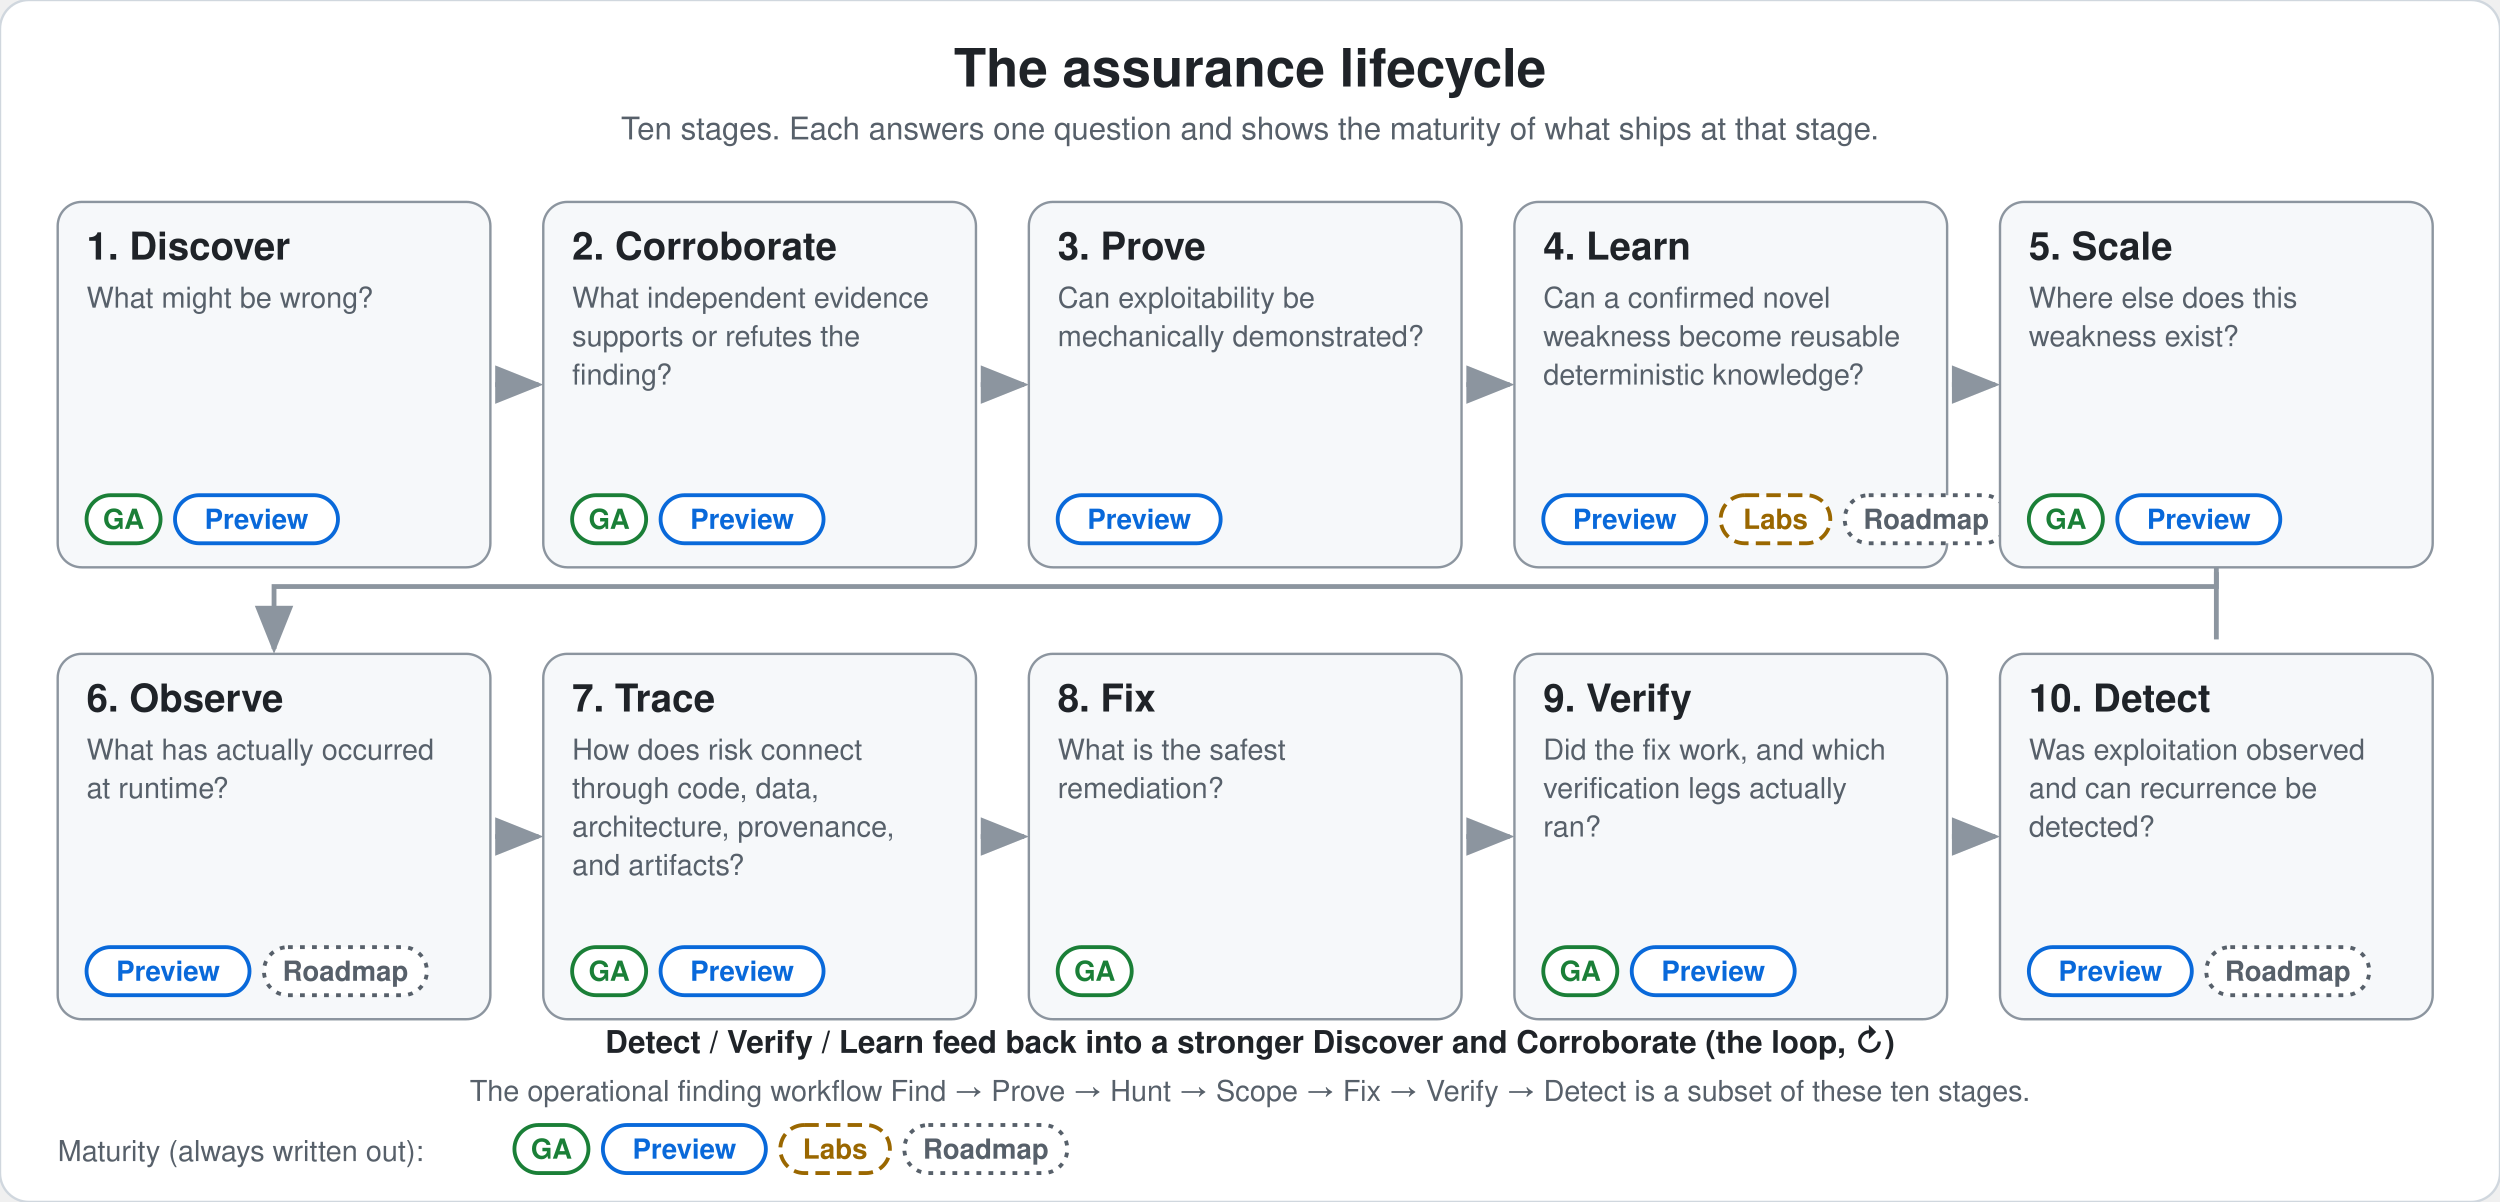
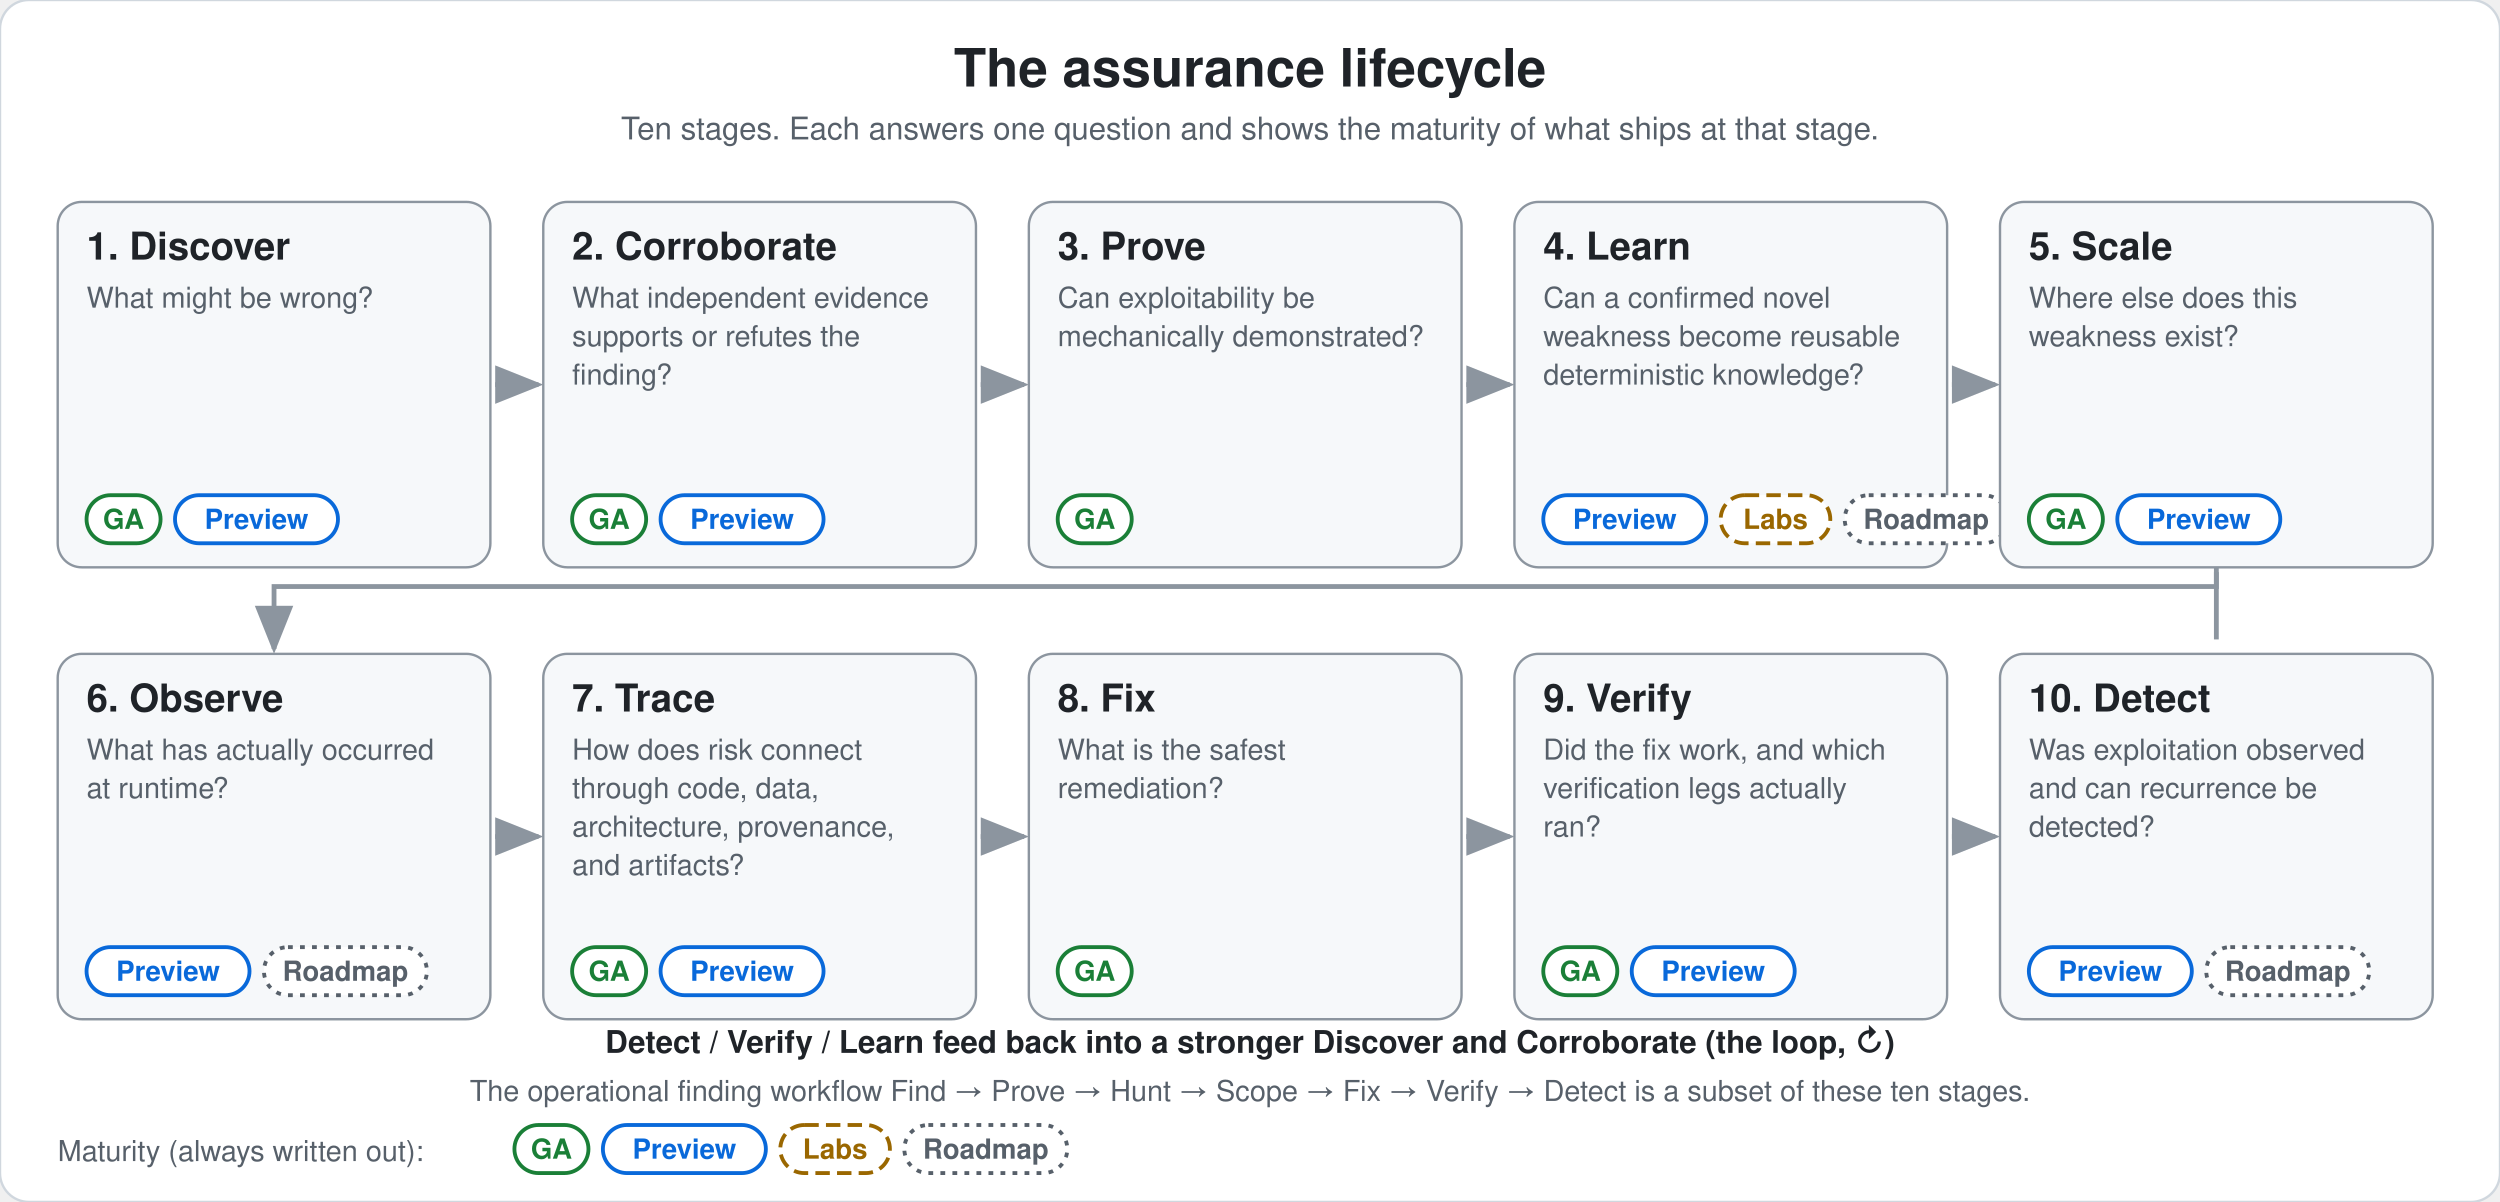
<svg xmlns="http://www.w3.org/2000/svg" viewBox="0 0 1040 500" width="1040" height="500" role="img" aria-labelledby="t d">
  <rect width="1040" height="500" rx="12" fill="#ffffff" stroke="#d0d7de" />
  <defs>
    <marker id="a" markerWidth="10" markerHeight="8" refX="9" refY="4" orient="auto">
      <path d="M0,0 L10,4 L0,8 z" fill="#8c959f" />
    </marker>
  </defs>
  <text x="520" y="36" font-family="-apple-system, BlinkMacSystemFont, 'Segoe UI', Helvetica, Arial, sans-serif" font-size="22" font-weight="700" fill="#1f2328" text-anchor="middle">The assurance lifecycle</text>
  <text x="520" y="58" font-family="-apple-system, BlinkMacSystemFont, 'Segoe UI', Helvetica, Arial, sans-serif" font-size="13" font-weight="400" fill="#57606a" text-anchor="middle">Ten stages. Each answers one question and shows the maturity of what ships at that stage.</text>
  <rect x="24" y="84" width="180" height="152" rx="10" fill="#f6f8fa" stroke="#8c959f" />
  <text x="36" y="108" font-family="-apple-system, BlinkMacSystemFont, 'Segoe UI', Helvetica, Arial, sans-serif" font-size="16" font-weight="700" fill="#1f2328" text-anchor="start">1. Discover</text>
  <text x="36" y="128" font-family="-apple-system, BlinkMacSystemFont, 'Segoe UI', Helvetica, Arial, sans-serif" font-size="12" font-weight="400" fill="#57606a" text-anchor="start">What might be wrong?</text>
  <rect x="36" y="206" width="30.8" height="20" rx="10" fill="#ffffff" stroke="#1a7f37" stroke-width="1.6" />
  <text x="51.4" y="220" font-family="-apple-system, BlinkMacSystemFont, 'Segoe UI', Helvetica, Arial, sans-serif" font-size="11.5" font-weight="700" fill="#1a7f37" text-anchor="middle">GA</text>
  <rect x="72.8" y="206" width="67.8" height="20" rx="10" fill="#ffffff" stroke="#0969da" stroke-width="1.6" />
  <text x="106.7" y="220" font-family="-apple-system, BlinkMacSystemFont, 'Segoe UI', Helvetica, Arial, sans-serif" font-size="11.5" font-weight="700" fill="#0969da" text-anchor="middle">Preview</text>
  <line x1="206" y1="160" x2="224" y2="160" stroke="#8c959f" stroke-width="2" marker-end="url(#a)" />
  <rect x="226" y="84" width="180" height="152" rx="10" fill="#f6f8fa" stroke="#8c959f" />
  <text x="238" y="108" font-family="-apple-system, BlinkMacSystemFont, 'Segoe UI', Helvetica, Arial, sans-serif" font-size="16" font-weight="700" fill="#1f2328" text-anchor="start">2. Corroborate</text>
  <text x="238" y="128" font-family="-apple-system, BlinkMacSystemFont, 'Segoe UI', Helvetica, Arial, sans-serif" font-size="12" font-weight="400" fill="#57606a" text-anchor="start">What independent evidence</text>
  <text x="238" y="144" font-family="-apple-system, BlinkMacSystemFont, 'Segoe UI', Helvetica, Arial, sans-serif" font-size="12" font-weight="400" fill="#57606a" text-anchor="start">supports or refutes the</text>
  <text x="238" y="160" font-family="-apple-system, BlinkMacSystemFont, 'Segoe UI', Helvetica, Arial, sans-serif" font-size="12" font-weight="400" fill="#57606a" text-anchor="start">finding?</text>
  <rect x="238" y="206" width="30.8" height="20" rx="10" fill="#ffffff" stroke="#1a7f37" stroke-width="1.6" />
  <text x="253.4" y="220" font-family="-apple-system, BlinkMacSystemFont, 'Segoe UI', Helvetica, Arial, sans-serif" font-size="11.5" font-weight="700" fill="#1a7f37" text-anchor="middle">GA</text>
  <rect x="274.8" y="206" width="67.8" height="20" rx="10" fill="#ffffff" stroke="#0969da" stroke-width="1.6" />
  <text x="308.7" y="220" font-family="-apple-system, BlinkMacSystemFont, 'Segoe UI', Helvetica, Arial, sans-serif" font-size="11.5" font-weight="700" fill="#0969da" text-anchor="middle">Preview</text>
  <line x1="408" y1="160" x2="426" y2="160" stroke="#8c959f" stroke-width="2" marker-end="url(#a)" />
  <rect x="428" y="84" width="180" height="152" rx="10" fill="#f6f8fa" stroke="#8c959f" />
  <text x="440" y="108" font-family="-apple-system, BlinkMacSystemFont, 'Segoe UI', Helvetica, Arial, sans-serif" font-size="16" font-weight="700" fill="#1f2328" text-anchor="start">3. Prove</text>
  <text x="440" y="128" font-family="-apple-system, BlinkMacSystemFont, 'Segoe UI', Helvetica, Arial, sans-serif" font-size="12" font-weight="400" fill="#57606a" text-anchor="start">Can exploitability be</text>
  <text x="440" y="144" font-family="-apple-system, BlinkMacSystemFont, 'Segoe UI', Helvetica, Arial, sans-serif" font-size="12" font-weight="400" fill="#57606a" text-anchor="start">mechanically demonstrated?</text>
-   <rect x="440" y="206" width="67.8" height="20" rx="10" fill="#ffffff" stroke="#0969da" stroke-width="1.6" />
-   <text x="473.9" y="220" font-family="-apple-system, BlinkMacSystemFont, 'Segoe UI', Helvetica, Arial, sans-serif" font-size="11.5" font-weight="700" fill="#0969da" text-anchor="middle">Preview</text>
+   <rect x="440.0" y="206" width="30.8" height="20" rx="10" fill="#ffffff" stroke="#1a7f37" stroke-width="1.6" />
+   <text x="455.4" y="220" font-family="-apple-system, BlinkMacSystemFont, 'Segoe UI', Helvetica, Arial, sans-serif" font-size="11.5" font-weight="700" fill="#1a7f37" text-anchor="middle">GA</text>
  <line x1="610" y1="160" x2="628" y2="160" stroke="#8c959f" stroke-width="2" marker-end="url(#a)" />
  <rect x="630" y="84" width="180" height="152" rx="10" fill="#f6f8fa" stroke="#8c959f" />
  <text x="642" y="108" font-family="-apple-system, BlinkMacSystemFont, 'Segoe UI', Helvetica, Arial, sans-serif" font-size="16" font-weight="700" fill="#1f2328" text-anchor="start">4. Learn</text>
  <text x="642" y="128" font-family="-apple-system, BlinkMacSystemFont, 'Segoe UI', Helvetica, Arial, sans-serif" font-size="12" font-weight="400" fill="#57606a" text-anchor="start">Can a confirmed novel</text>
  <text x="642" y="144" font-family="-apple-system, BlinkMacSystemFont, 'Segoe UI', Helvetica, Arial, sans-serif" font-size="12" font-weight="400" fill="#57606a" text-anchor="start">weakness become reusable</text>
  <text x="642" y="160" font-family="-apple-system, BlinkMacSystemFont, 'Segoe UI', Helvetica, Arial, sans-serif" font-size="12" font-weight="400" fill="#57606a" text-anchor="start">deterministic knowledge?</text>
  <rect x="642.0" y="206" width="67.8" height="20" rx="10" fill="#ffffff" stroke="#0969da" stroke-width="1.6" />
  <text x="675.9" y="220" font-family="-apple-system, BlinkMacSystemFont, 'Segoe UI', Helvetica, Arial, sans-serif" font-size="11.5" font-weight="700" fill="#0969da" text-anchor="middle">Preview</text>
  <rect x="715.8" y="206" width="45.6" height="20" rx="10" fill="#ffffff" stroke="#9a6700" stroke-width="1.6" stroke-dasharray="6 3" />
  <text x="738.6" y="220" font-family="-apple-system, BlinkMacSystemFont, 'Segoe UI', Helvetica, Arial, sans-serif" font-size="11.5" font-weight="700" fill="#9a6700" text-anchor="middle">Labs</text>
  <rect x="767.4" y="206" width="67.8" height="20" rx="10" fill="#ffffff" stroke="#57606a" stroke-width="1.6" stroke-dasharray="2 3" />
  <text x="801.3" y="220" font-family="-apple-system, BlinkMacSystemFont, 'Segoe UI', Helvetica, Arial, sans-serif" font-size="11.5" font-weight="700" fill="#57606a" text-anchor="middle">Roadmap</text>
  <line x1="812" y1="160" x2="830" y2="160" stroke="#8c959f" stroke-width="2" marker-end="url(#a)" />
  <rect x="832" y="84" width="180" height="152" rx="10" fill="#f6f8fa" stroke="#8c959f" />
  <text x="844" y="108" font-family="-apple-system, BlinkMacSystemFont, 'Segoe UI', Helvetica, Arial, sans-serif" font-size="16" font-weight="700" fill="#1f2328" text-anchor="start">5. Scale</text>
  <text x="844" y="128" font-family="-apple-system, BlinkMacSystemFont, 'Segoe UI', Helvetica, Arial, sans-serif" font-size="12" font-weight="400" fill="#57606a" text-anchor="start">Where else does this</text>
  <text x="844" y="144" font-family="-apple-system, BlinkMacSystemFont, 'Segoe UI', Helvetica, Arial, sans-serif" font-size="12" font-weight="400" fill="#57606a" text-anchor="start">weakness exist?</text>
  <rect x="844.0" y="206" width="30.8" height="20" rx="10" fill="#ffffff" stroke="#1a7f37" stroke-width="1.6" />
  <text x="859.4" y="220" font-family="-apple-system, BlinkMacSystemFont, 'Segoe UI', Helvetica, Arial, sans-serif" font-size="11.5" font-weight="700" fill="#1a7f37" text-anchor="middle">GA</text>
  <rect x="880.8" y="206" width="67.8" height="20" rx="10" fill="#ffffff" stroke="#0969da" stroke-width="1.6" />
  <text x="914.7" y="220" font-family="-apple-system, BlinkMacSystemFont, 'Segoe UI', Helvetica, Arial, sans-serif" font-size="11.5" font-weight="700" fill="#0969da" text-anchor="middle">Preview</text>
  <rect x="24" y="272" width="180" height="152" rx="10" fill="#f6f8fa" stroke="#8c959f" />
  <text x="36" y="296" font-family="-apple-system, BlinkMacSystemFont, 'Segoe UI', Helvetica, Arial, sans-serif" font-size="16" font-weight="700" fill="#1f2328" text-anchor="start">6. Observe</text>
  <text x="36" y="316" font-family="-apple-system, BlinkMacSystemFont, 'Segoe UI', Helvetica, Arial, sans-serif" font-size="12" font-weight="400" fill="#57606a" text-anchor="start">What has actually occurred</text>
  <text x="36" y="332" font-family="-apple-system, BlinkMacSystemFont, 'Segoe UI', Helvetica, Arial, sans-serif" font-size="12" font-weight="400" fill="#57606a" text-anchor="start">at runtime?</text>
  <rect x="36" y="394" width="67.8" height="20" rx="10" fill="#ffffff" stroke="#0969da" stroke-width="1.6" />
  <text x="69.9" y="408" font-family="-apple-system, BlinkMacSystemFont, 'Segoe UI', Helvetica, Arial, sans-serif" font-size="11.5" font-weight="700" fill="#0969da" text-anchor="middle">Preview</text>
  <rect x="109.8" y="394" width="67.8" height="20" rx="10" fill="#ffffff" stroke="#57606a" stroke-width="1.6" stroke-dasharray="2 3" />
  <text x="143.7" y="408" font-family="-apple-system, BlinkMacSystemFont, 'Segoe UI', Helvetica, Arial, sans-serif" font-size="11.5" font-weight="700" fill="#57606a" text-anchor="middle">Roadmap</text>
  <line x1="206" y1="348" x2="224" y2="348" stroke="#8c959f" stroke-width="2" marker-end="url(#a)" />
  <rect x="226" y="272" width="180" height="152" rx="10" fill="#f6f8fa" stroke="#8c959f" />
  <text x="238" y="296" font-family="-apple-system, BlinkMacSystemFont, 'Segoe UI', Helvetica, Arial, sans-serif" font-size="16" font-weight="700" fill="#1f2328" text-anchor="start">7. Trace</text>
  <text x="238" y="316" font-family="-apple-system, BlinkMacSystemFont, 'Segoe UI', Helvetica, Arial, sans-serif" font-size="12" font-weight="400" fill="#57606a" text-anchor="start">How does risk connect</text>
  <text x="238" y="332" font-family="-apple-system, BlinkMacSystemFont, 'Segoe UI', Helvetica, Arial, sans-serif" font-size="12" font-weight="400" fill="#57606a" text-anchor="start">through code, data,</text>
  <text x="238" y="348" font-family="-apple-system, BlinkMacSystemFont, 'Segoe UI', Helvetica, Arial, sans-serif" font-size="12" font-weight="400" fill="#57606a" text-anchor="start">architecture, provenance,</text>
  <text x="238" y="364" font-family="-apple-system, BlinkMacSystemFont, 'Segoe UI', Helvetica, Arial, sans-serif" font-size="12" font-weight="400" fill="#57606a" text-anchor="start">and artifacts?</text>
  <rect x="238.0" y="394" width="30.8" height="20" rx="10" fill="#ffffff" stroke="#1a7f37" stroke-width="1.6" />
  <text x="253.4" y="408" font-family="-apple-system, BlinkMacSystemFont, 'Segoe UI', Helvetica, Arial, sans-serif" font-size="11.5" font-weight="700" fill="#1a7f37" text-anchor="middle">GA</text>
  <rect x="274.8" y="394" width="67.8" height="20" rx="10" fill="#ffffff" stroke="#0969da" stroke-width="1.6" />
  <text x="308.7" y="408" font-family="-apple-system, BlinkMacSystemFont, 'Segoe UI', Helvetica, Arial, sans-serif" font-size="11.5" font-weight="700" fill="#0969da" text-anchor="middle">Preview</text>
  <line x1="408" y1="348" x2="426" y2="348" stroke="#8c959f" stroke-width="2" marker-end="url(#a)" />
  <rect x="428" y="272" width="180" height="152" rx="10" fill="#f6f8fa" stroke="#8c959f" />
  <text x="440" y="296" font-family="-apple-system, BlinkMacSystemFont, 'Segoe UI', Helvetica, Arial, sans-serif" font-size="16" font-weight="700" fill="#1f2328" text-anchor="start">8. Fix</text>
  <text x="440" y="316" font-family="-apple-system, BlinkMacSystemFont, 'Segoe UI', Helvetica, Arial, sans-serif" font-size="12" font-weight="400" fill="#57606a" text-anchor="start">What is the safest</text>
  <text x="440" y="332" font-family="-apple-system, BlinkMacSystemFont, 'Segoe UI', Helvetica, Arial, sans-serif" font-size="12" font-weight="400" fill="#57606a" text-anchor="start">remediation?</text>
  <rect x="440" y="394" width="30.8" height="20" rx="10" fill="#ffffff" stroke="#1a7f37" stroke-width="1.6" />
  <text x="455.4" y="408" font-family="-apple-system, BlinkMacSystemFont, 'Segoe UI', Helvetica, Arial, sans-serif" font-size="11.5" font-weight="700" fill="#1a7f37" text-anchor="middle">GA</text>
  <line x1="610" y1="348" x2="628" y2="348" stroke="#8c959f" stroke-width="2" marker-end="url(#a)" />
  <rect x="630" y="272" width="180" height="152" rx="10" fill="#f6f8fa" stroke="#8c959f" />
  <text x="642" y="296" font-family="-apple-system, BlinkMacSystemFont, 'Segoe UI', Helvetica, Arial, sans-serif" font-size="16" font-weight="700" fill="#1f2328" text-anchor="start">9. Verify</text>
  <text x="642" y="316" font-family="-apple-system, BlinkMacSystemFont, 'Segoe UI', Helvetica, Arial, sans-serif" font-size="12" font-weight="400" fill="#57606a" text-anchor="start">Did the fix work, and which</text>
  <text x="642" y="332" font-family="-apple-system, BlinkMacSystemFont, 'Segoe UI', Helvetica, Arial, sans-serif" font-size="12" font-weight="400" fill="#57606a" text-anchor="start">verification legs actually</text>
  <text x="642" y="348" font-family="-apple-system, BlinkMacSystemFont, 'Segoe UI', Helvetica, Arial, sans-serif" font-size="12" font-weight="400" fill="#57606a" text-anchor="start">ran?</text>
  <rect x="642.0" y="394" width="30.8" height="20" rx="10" fill="#ffffff" stroke="#1a7f37" stroke-width="1.6" />
  <text x="657.4" y="408" font-family="-apple-system, BlinkMacSystemFont, 'Segoe UI', Helvetica, Arial, sans-serif" font-size="11.5" font-weight="700" fill="#1a7f37" text-anchor="middle">GA</text>
  <rect x="678.8" y="394" width="67.8" height="20" rx="10" fill="#ffffff" stroke="#0969da" stroke-width="1.6" />
  <text x="712.7" y="408" font-family="-apple-system, BlinkMacSystemFont, 'Segoe UI', Helvetica, Arial, sans-serif" font-size="11.5" font-weight="700" fill="#0969da" text-anchor="middle">Preview</text>
  <line x1="812" y1="348" x2="830" y2="348" stroke="#8c959f" stroke-width="2" marker-end="url(#a)" />
  <rect x="832" y="272" width="180" height="152" rx="10" fill="#f6f8fa" stroke="#8c959f" />
  <text x="844" y="296" font-family="-apple-system, BlinkMacSystemFont, 'Segoe UI', Helvetica, Arial, sans-serif" font-size="16" font-weight="700" fill="#1f2328" text-anchor="start">10. Detect</text>
  <text x="844" y="316" font-family="-apple-system, BlinkMacSystemFont, 'Segoe UI', Helvetica, Arial, sans-serif" font-size="12" font-weight="400" fill="#57606a" text-anchor="start">Was exploitation observed</text>
  <text x="844" y="332" font-family="-apple-system, BlinkMacSystemFont, 'Segoe UI', Helvetica, Arial, sans-serif" font-size="12" font-weight="400" fill="#57606a" text-anchor="start">and can recurrence be</text>
  <text x="844" y="348" font-family="-apple-system, BlinkMacSystemFont, 'Segoe UI', Helvetica, Arial, sans-serif" font-size="12" font-weight="400" fill="#57606a" text-anchor="start">detected?</text>
  <rect x="844.0" y="394" width="67.8" height="20" rx="10" fill="#ffffff" stroke="#0969da" stroke-width="1.6" />
  <text x="877.9" y="408" font-family="-apple-system, BlinkMacSystemFont, 'Segoe UI', Helvetica, Arial, sans-serif" font-size="11.5" font-weight="700" fill="#0969da" text-anchor="middle">Preview</text>
  <rect x="917.8" y="394" width="67.8" height="20" rx="10" fill="#ffffff" stroke="#57606a" stroke-width="1.6" stroke-dasharray="2 3" />
  <text x="951.7" y="408" font-family="-apple-system, BlinkMacSystemFont, 'Segoe UI', Helvetica, Arial, sans-serif" font-size="11.5" font-weight="700" fill="#57606a" text-anchor="middle">Roadmap</text>
  <line x1="922" y1="238" x2="922" y2="266" stroke="#8c959f" stroke-width="2" />
  <path d="M 922 236 L 922 244 L 114 244 L 114 270" fill="none" stroke="#8c959f" stroke-width="2" marker-end="url(#a)" />
  <text x="520" y="438" font-family="-apple-system, BlinkMacSystemFont, 'Segoe UI', Helvetica, Arial, sans-serif" font-size="13" font-weight="600" fill="#1f2328" text-anchor="middle">Detect / Verify / Learn feed back into a stronger Discover and Corroborate  (the loop, ↻)</text>
  <text x="520" y="458" font-family="-apple-system, BlinkMacSystemFont, 'Segoe UI', Helvetica, Arial, sans-serif" font-size="12" font-weight="400" fill="#57606a" text-anchor="middle">The operational finding workflow  Find → Prove → Hunt → Scope → Fix → Verify → Detect  is a subset of these ten stages.</text>
  <text x="24" y="483" font-family="-apple-system, BlinkMacSystemFont, 'Segoe UI', Helvetica, Arial, sans-serif" font-size="12" font-weight="400" fill="#57606a" text-anchor="start">Maturity (always written out):</text>
  <rect x="214" y="468" width="30.8" height="20" rx="10" fill="#ffffff" stroke="#1a7f37" stroke-width="1.6" />
  <text x="229.4" y="482" font-family="-apple-system, BlinkMacSystemFont, 'Segoe UI', Helvetica, Arial, sans-serif" font-size="11.5" font-weight="700" fill="#1a7f37" text-anchor="middle">GA</text>
  <rect x="250.8" y="468" width="67.8" height="20" rx="10" fill="#ffffff" stroke="#0969da" stroke-width="1.6" />
  <text x="284.7" y="482" font-family="-apple-system, BlinkMacSystemFont, 'Segoe UI', Helvetica, Arial, sans-serif" font-size="11.5" font-weight="700" fill="#0969da" text-anchor="middle">Preview</text>
  <rect x="324.6" y="468" width="45.6" height="20" rx="10" fill="#ffffff" stroke="#9a6700" stroke-width="1.6" stroke-dasharray="6 3" />
  <text x="347.4" y="482" font-family="-apple-system, BlinkMacSystemFont, 'Segoe UI', Helvetica, Arial, sans-serif" font-size="11.5" font-weight="700" fill="#9a6700" text-anchor="middle">Labs</text>
  <rect x="376.2" y="468" width="67.8" height="20" rx="10" fill="#ffffff" stroke="#57606a" stroke-width="1.6" stroke-dasharray="2 3" />
  <text x="410.1" y="482" font-family="-apple-system, BlinkMacSystemFont, 'Segoe UI', Helvetica, Arial, sans-serif" font-size="11.5" font-weight="700" fill="#57606a" text-anchor="middle">Roadmap</text>
</svg>
